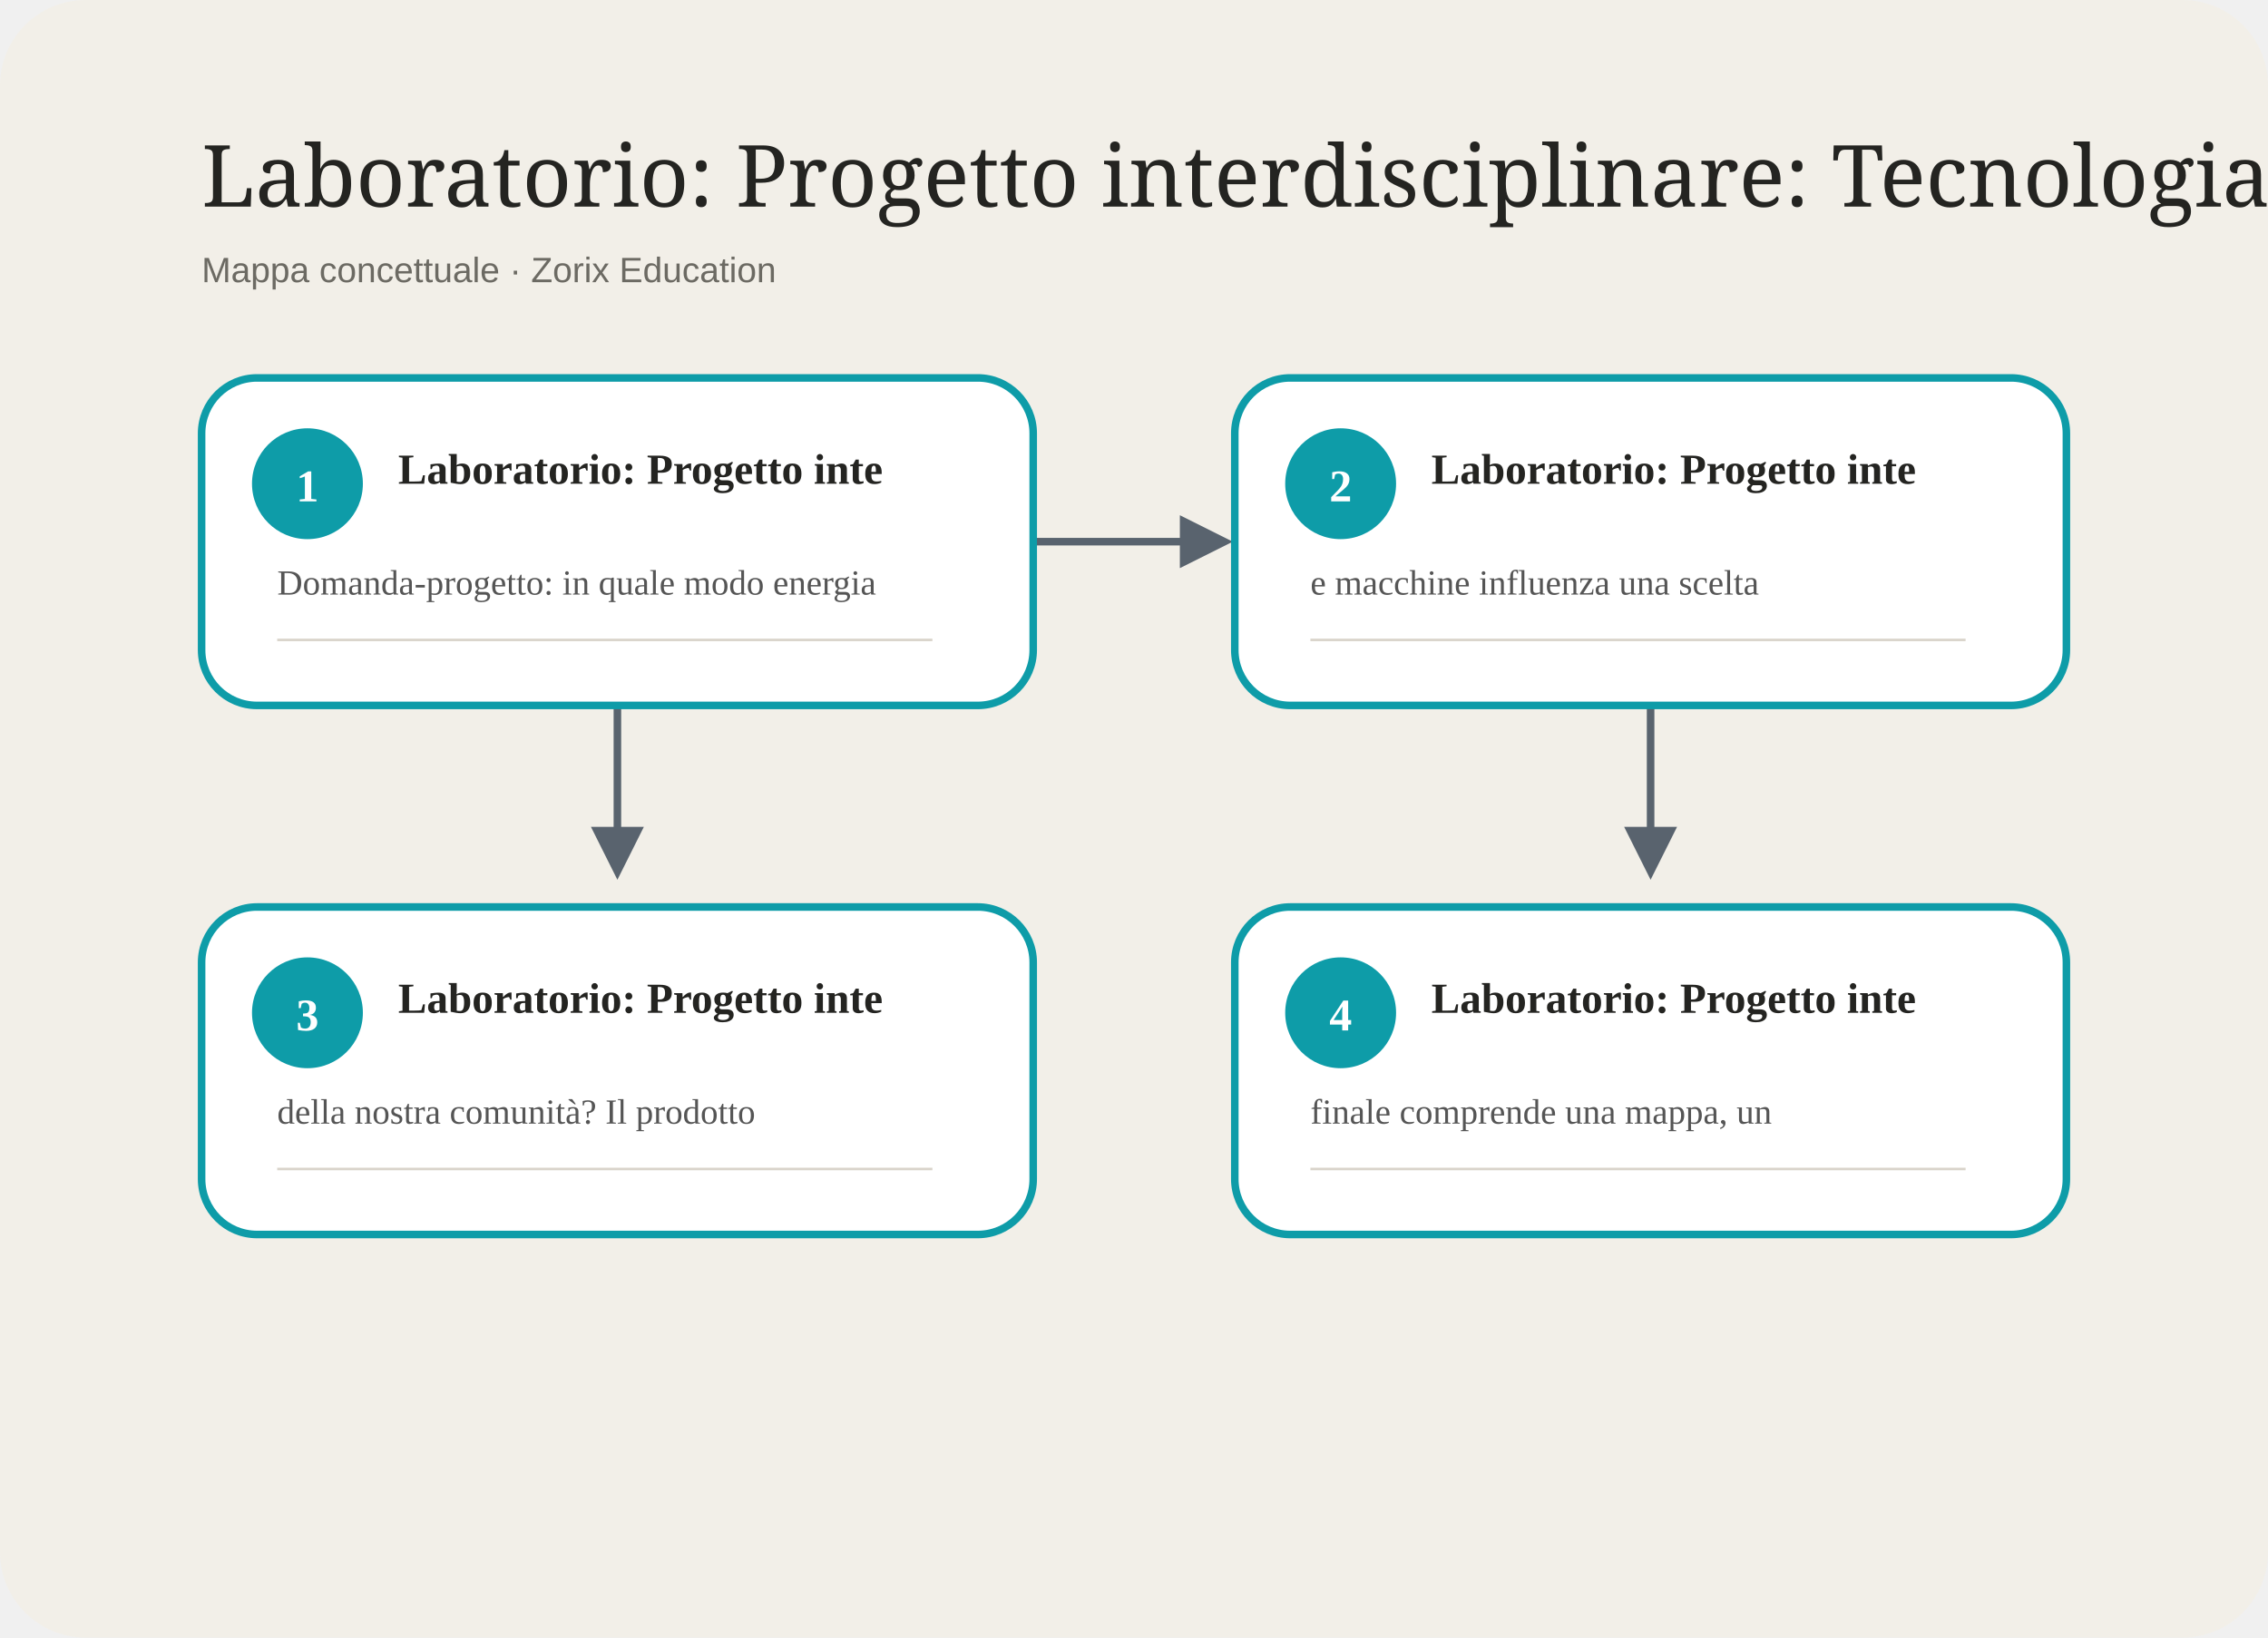
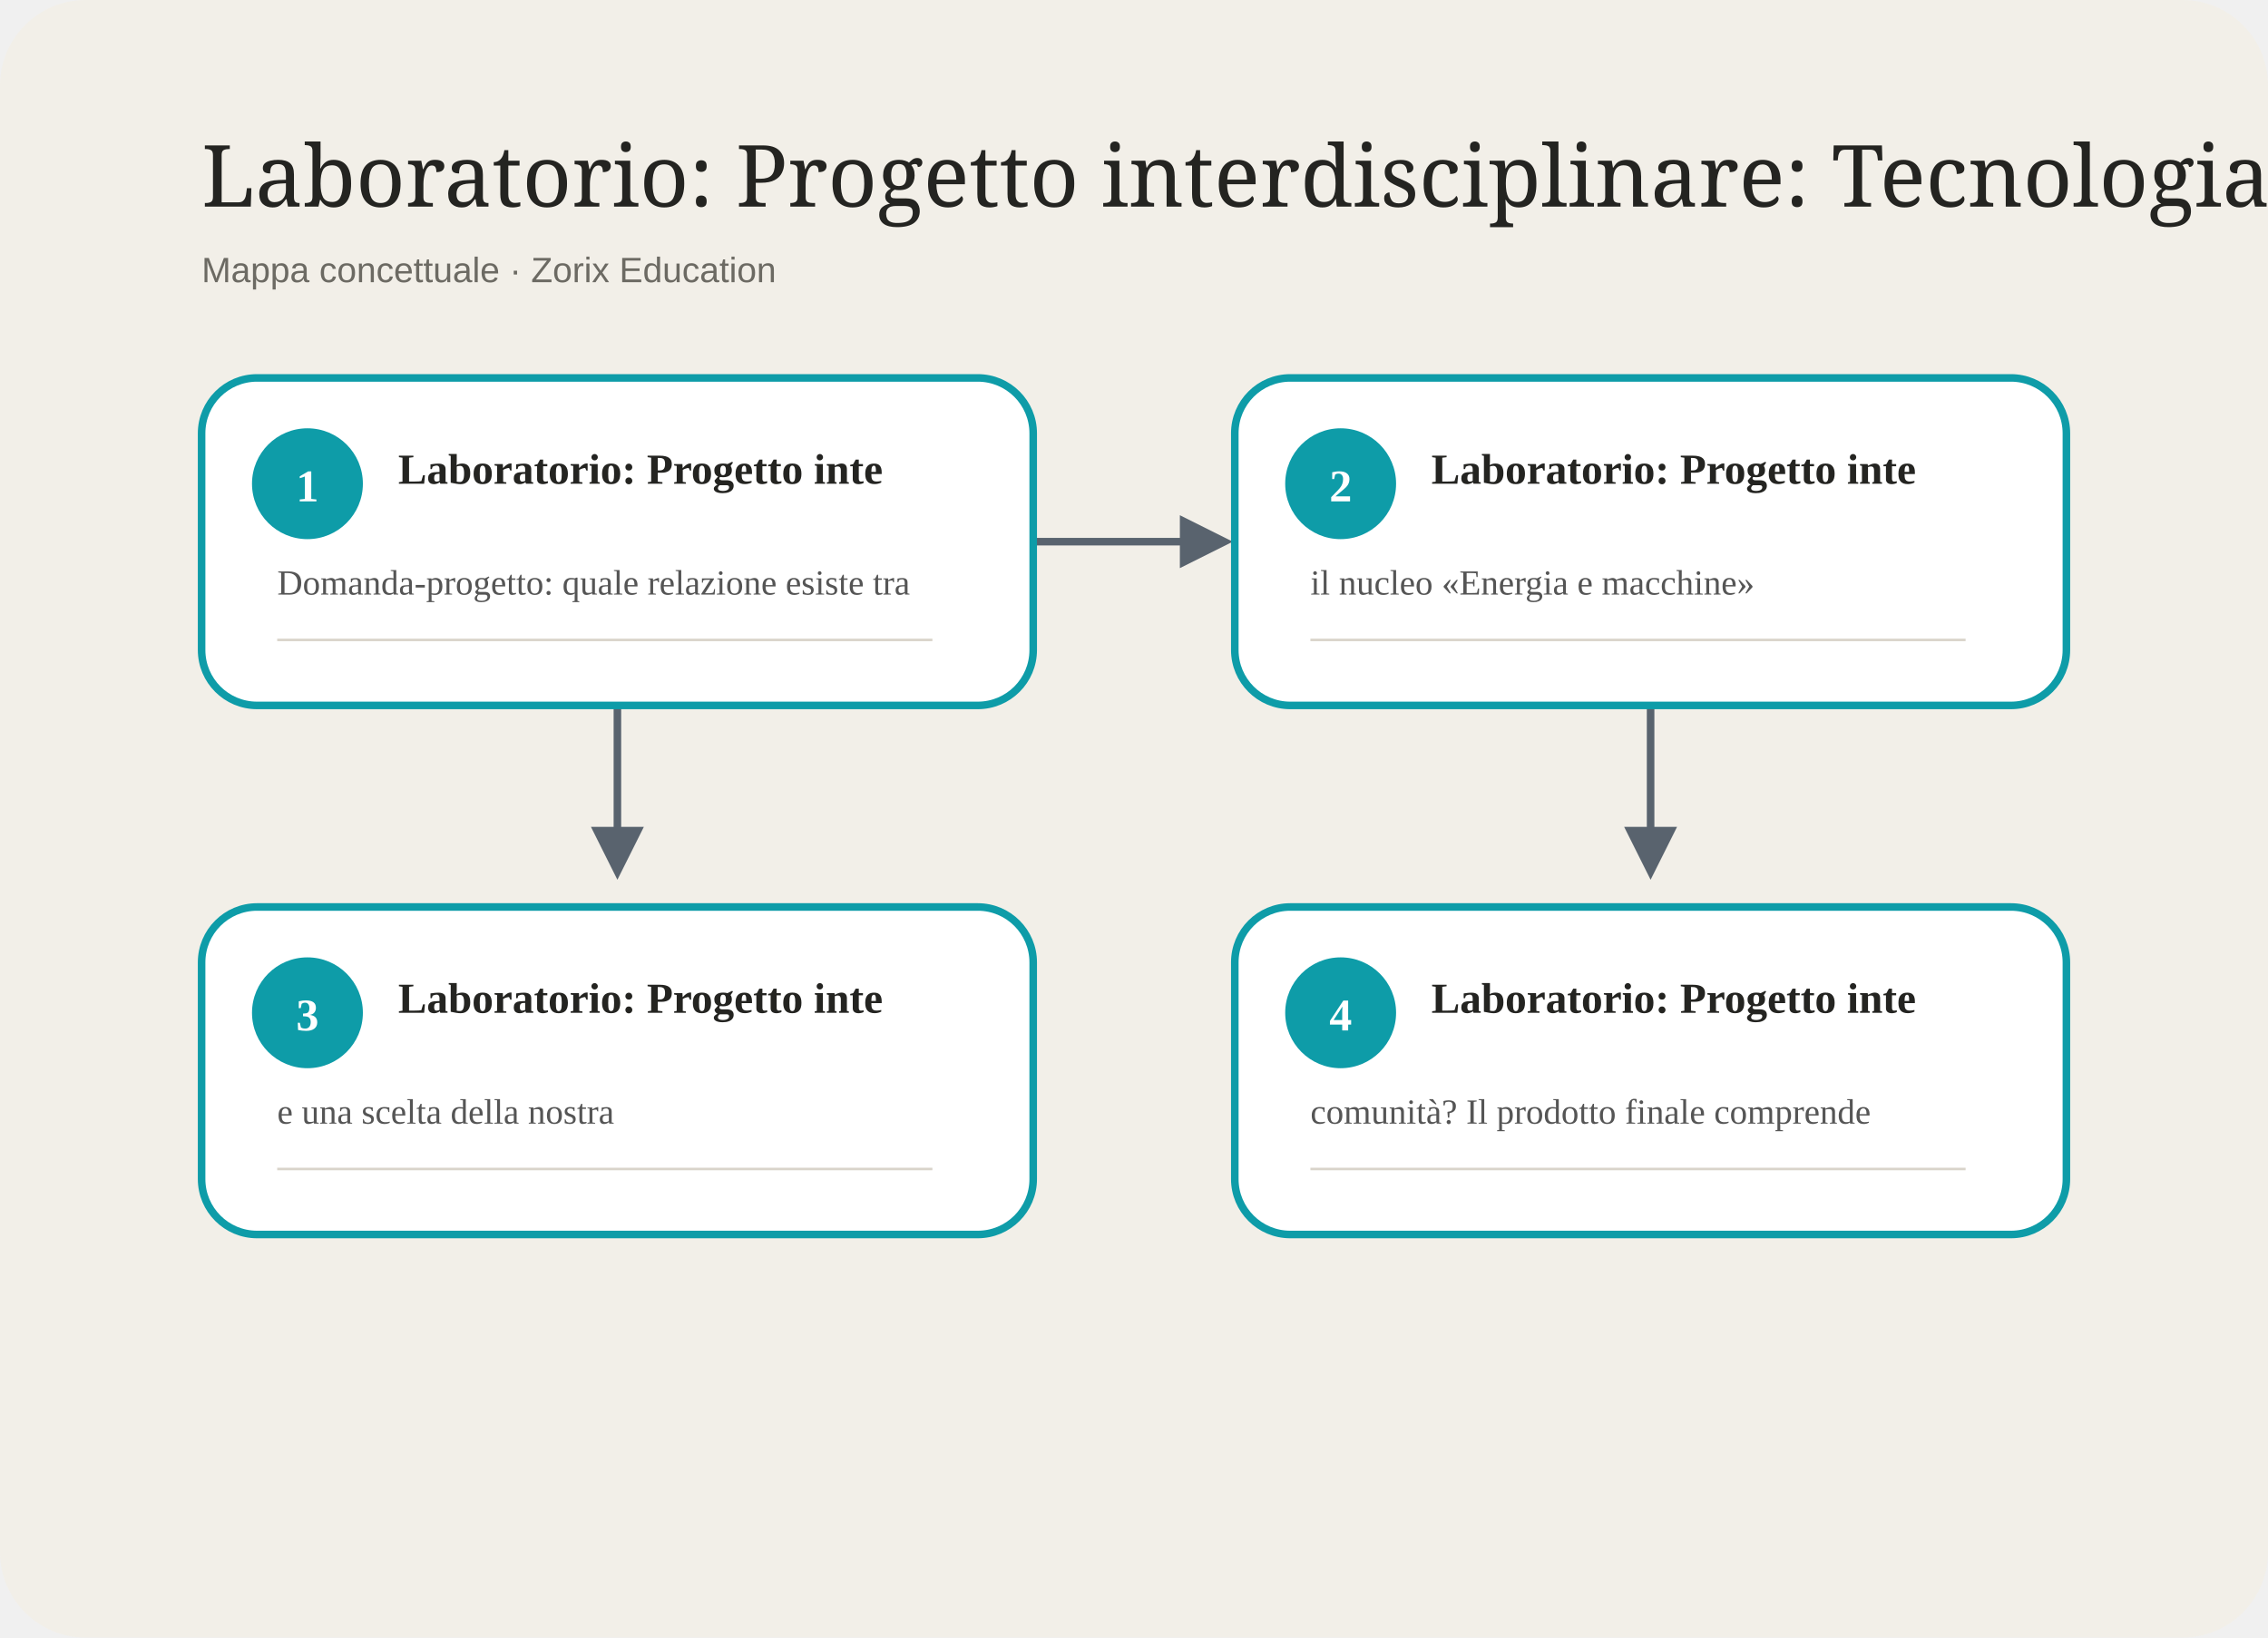
<svg xmlns="http://www.w3.org/2000/svg" width="900" height="650" viewBox="0 0 900 650" role="img" aria-labelledby="t d">
  <defs>
    <marker id="a" viewBox="0 0 10 10" refX="8" refY="5" markerWidth="7" markerHeight="7" orient="auto-start-reverse">
      <path d="M0 0L10 5L0 10z" fill="#59636e" />
    </marker>
  </defs>
  <rect width="900" height="650" rx="34" fill="#f2efe8" />
  <text x="80" y="82" font-family="Georgia,serif" font-size="34" fill="#242421">Laboratorio: Progetto interdisciplinare: Tecnologia e informatica nel mondo</text>
  <text x="80" y="112" font-family="Arial,sans-serif" font-size="14" fill="#6c6a63">Mappa concettuale · Zorix Education</text>
  <path d="M410 215 H485" stroke="#59636e" stroke-width="3" marker-end="url(#a)" />
  <path d="M245 280 V345" stroke="#59636e" stroke-width="3" marker-end="url(#a)" />
  <path d="M655 280 V345" stroke="#59636e" stroke-width="3" marker-end="url(#a)" />
  <g transform="translate(80 150)">
    <rect width="330" height="130" rx="22" fill="#fff" stroke="#0e9ca8" stroke-width="3" />
    <circle cx="42" cy="42" r="22" fill="#0e9ca8" />
    <text x="42" y="49" text-anchor="middle" fill="white" font-size="18" font-weight="700">1</text>
    <text x="78" y="42" font-size="17" font-weight="700" fill="#242421">Laboratorio: Progetto inte</text>
-     <text x="30" y="86" font-size="14" fill="#555">Domanda-progetto: in quale modo energia</text>
+     <text x="30" y="86" font-size="14" fill="#555">Domanda-progetto: quale relazione esiste tra</text>
    <path d="M30 104 H290" stroke="#d9d4ca" />
  </g>
  <g transform="translate(490 150)">
    <rect width="330" height="130" rx="22" fill="#fff" stroke="#0e9ca8" stroke-width="3" />
    <circle cx="42" cy="42" r="22" fill="#0e9ca8" />
    <text x="42" y="49" text-anchor="middle" fill="white" font-size="18" font-weight="700">2</text>
    <text x="78" y="42" font-size="17" font-weight="700" fill="#242421">Laboratorio: Progetto inte</text>
-     <text x="30" y="86" font-size="14" fill="#555">e macchine influenza una scelta</text>
+     <text x="30" y="86" font-size="14" fill="#555">il nucleo «Energia e macchine»</text>
    <path d="M30 104 H290" stroke="#d9d4ca" />
  </g>
  <g transform="translate(80 360)">
    <rect width="330" height="130" rx="22" fill="#fff" stroke="#0e9ca8" stroke-width="3" />
    <circle cx="42" cy="42" r="22" fill="#0e9ca8" />
    <text x="42" y="49" text-anchor="middle" fill="white" font-size="18" font-weight="700">3</text>
    <text x="78" y="42" font-size="17" font-weight="700" fill="#242421">Laboratorio: Progetto inte</text>
-     <text x="30" y="86" font-size="14" fill="#555">della nostra comunità? Il prodotto</text>
+     <text x="30" y="86" font-size="14" fill="#555">e una scelta della nostra</text>
    <path d="M30 104 H290" stroke="#d9d4ca" />
  </g>
  <g transform="translate(490 360)">
    <rect width="330" height="130" rx="22" fill="#fff" stroke="#0e9ca8" stroke-width="3" />
    <circle cx="42" cy="42" r="22" fill="#0e9ca8" />
    <text x="42" y="49" text-anchor="middle" fill="white" font-size="18" font-weight="700">4</text>
    <text x="78" y="42" font-size="17" font-weight="700" fill="#242421">Laboratorio: Progetto inte</text>
-     <text x="30" y="86" font-size="14" fill="#555">finale comprende una mappa, un</text>
+     <text x="30" y="86" font-size="14" fill="#555">comunità? Il prodotto finale comprende</text>
    <path d="M30 104 H290" stroke="#d9d4ca" />
  </g>
</svg>
